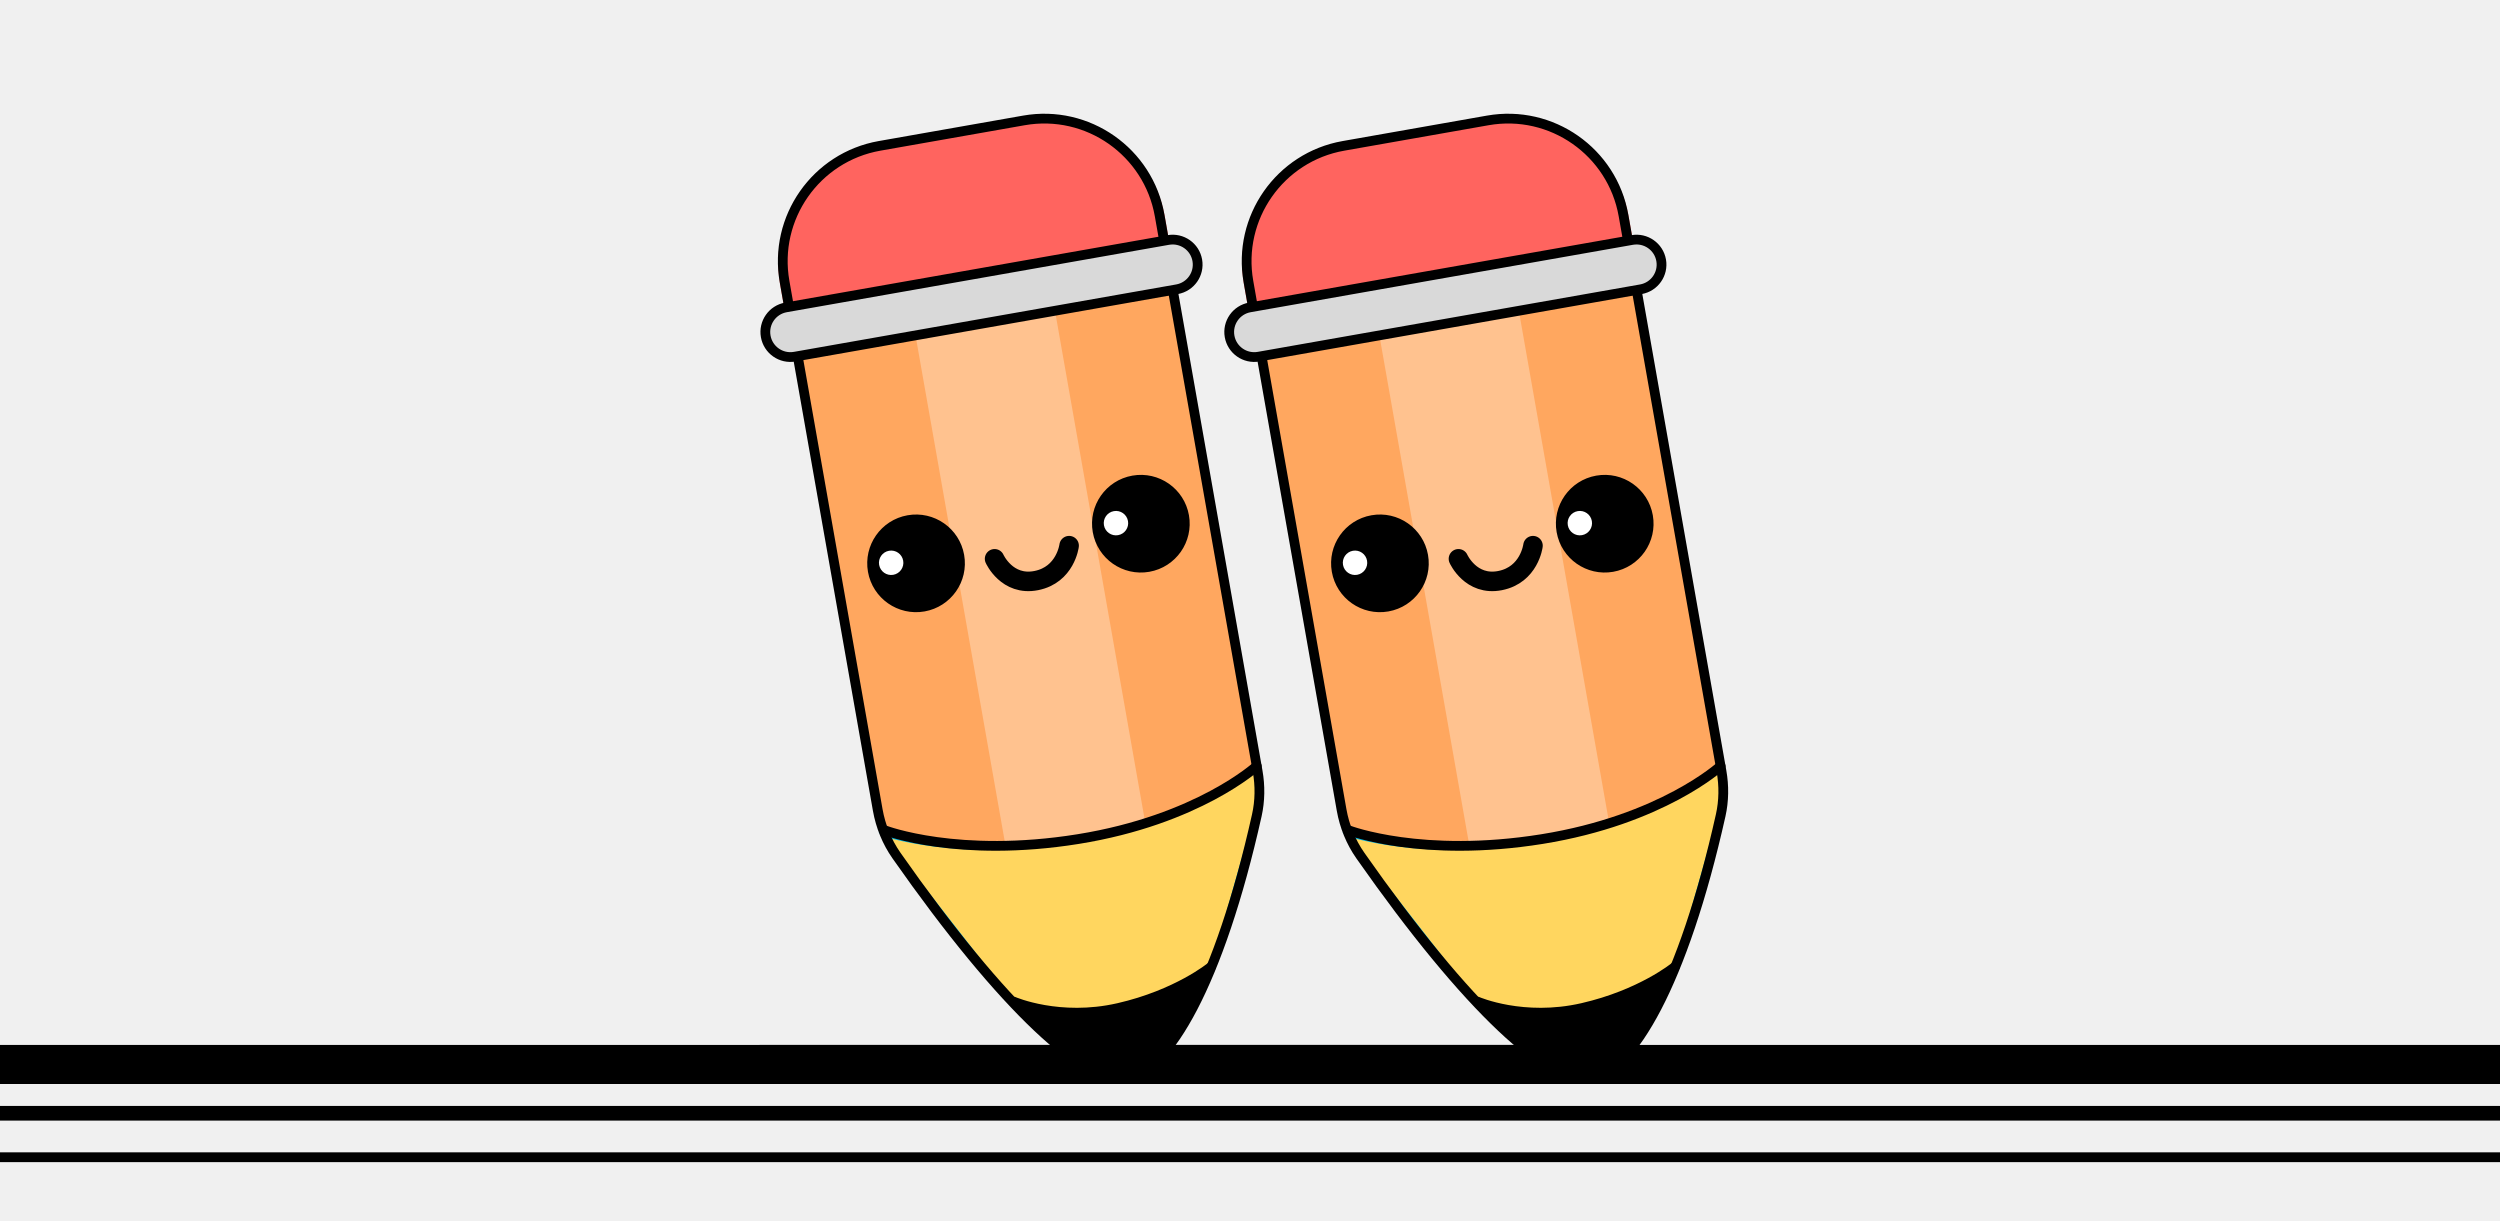
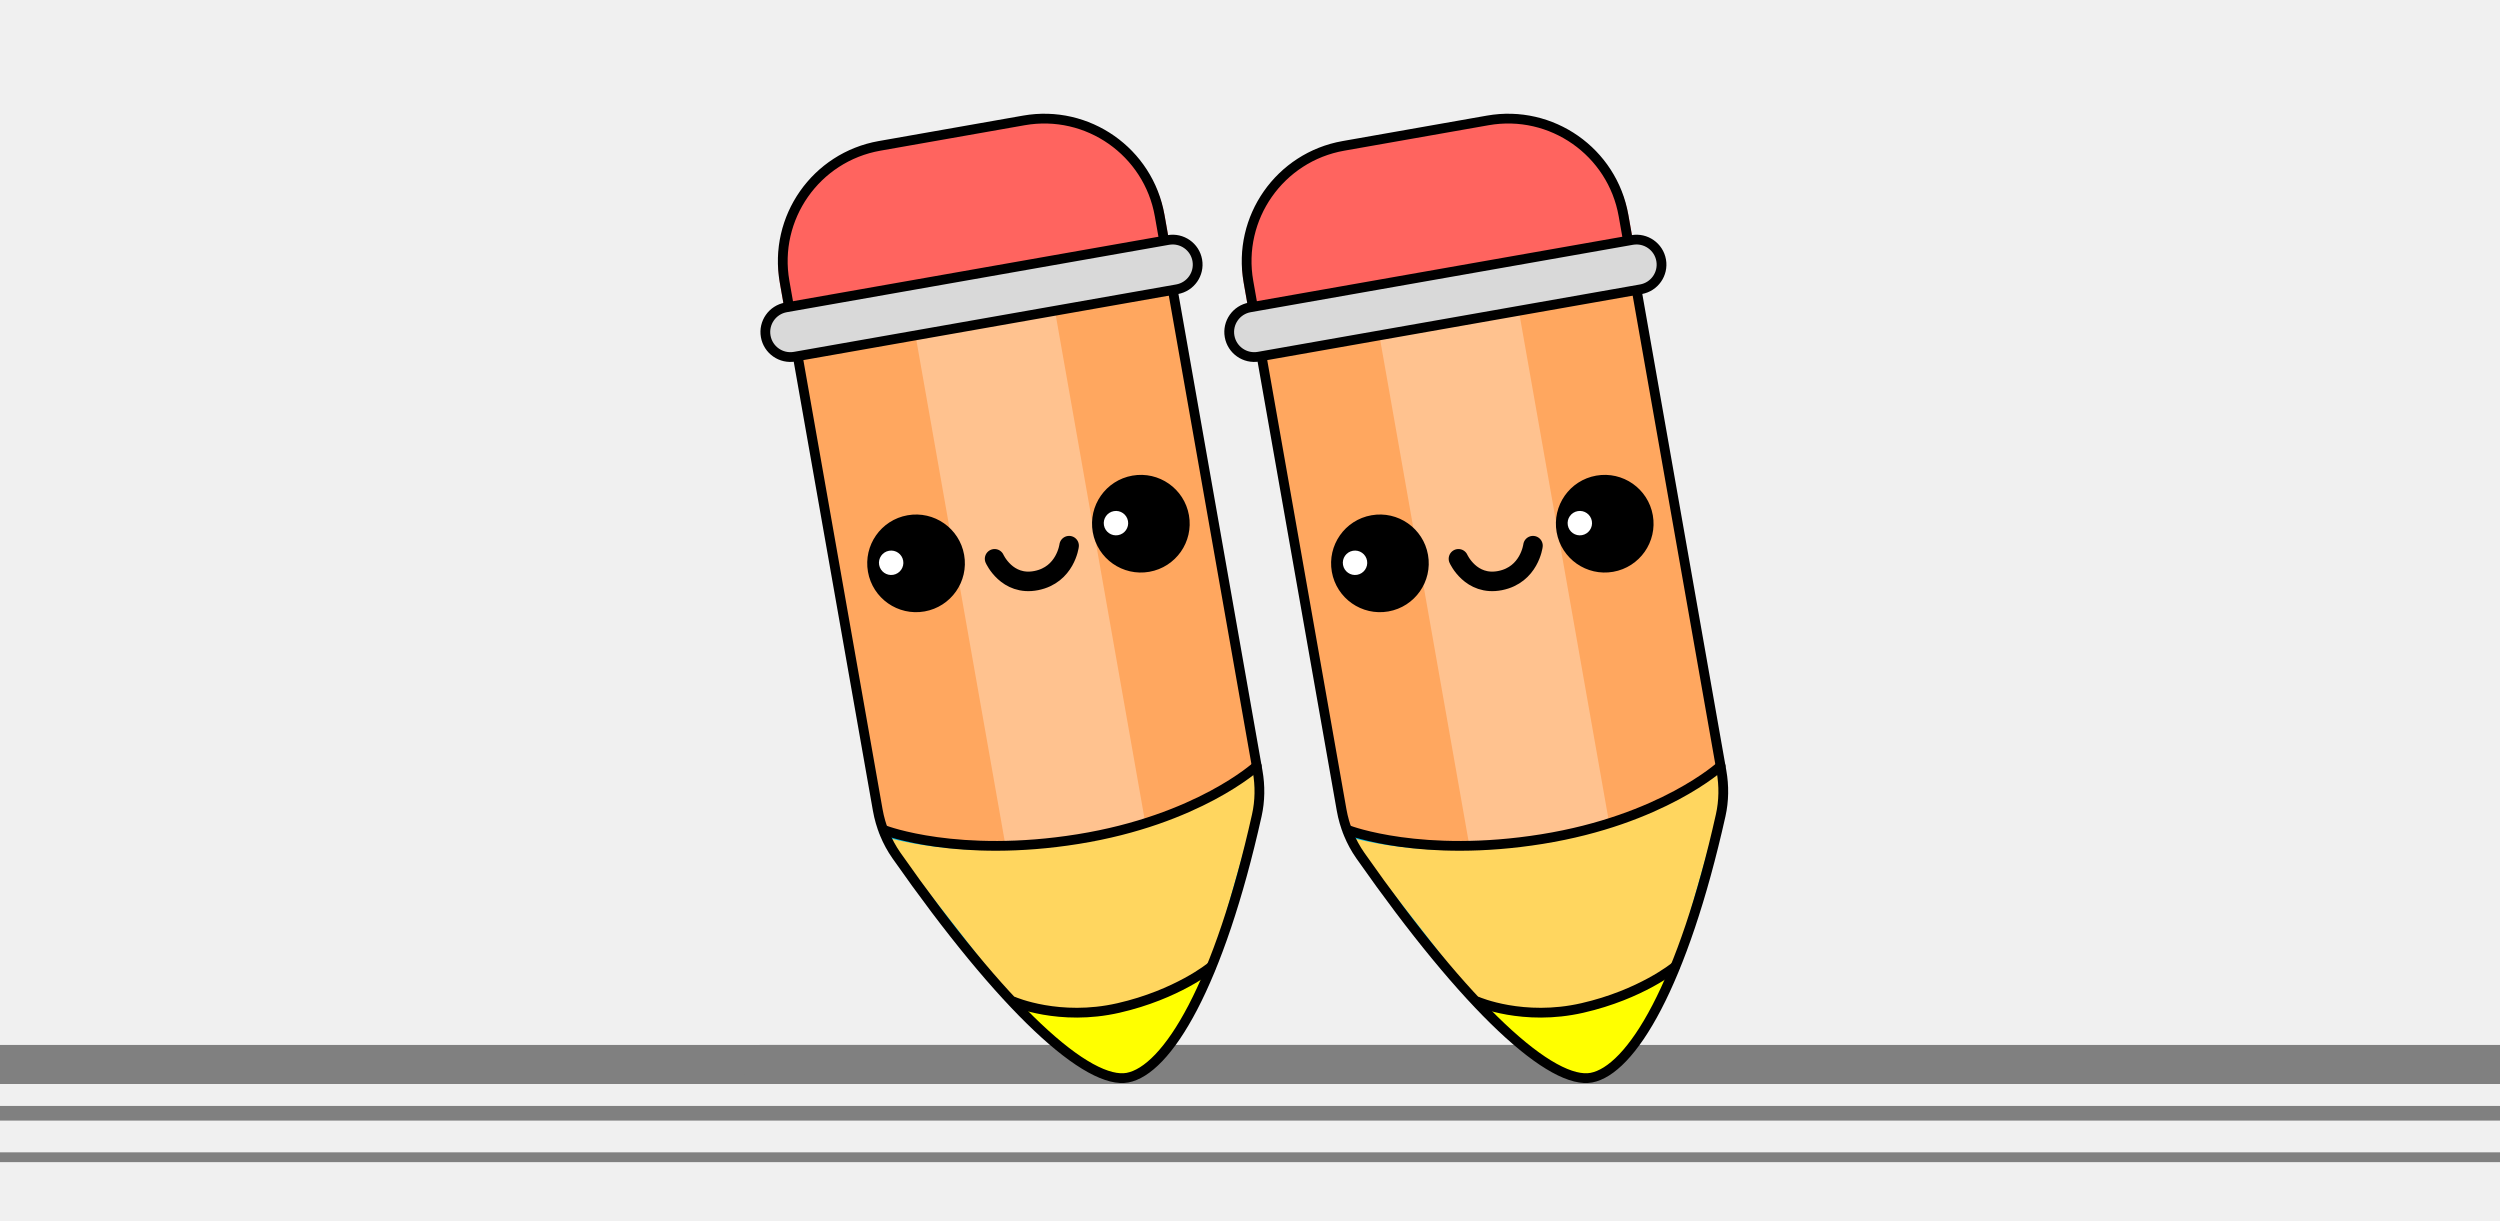
<svg xmlns="http://www.w3.org/2000/svg" width="1024" height="500" viewBox="0 0 1024 500" fill="none">
-   <line x1="0" y1="436" x2="1024" y2="436" stroke="black" stroke-width="16" stroke-linecap="round" />
-   <line x1="0" y1="456" x2="1024" y2="456" stroke="black" stroke-width="6" stroke-linecap="round" />
-   <line x1="0" y1="474" x2="1024" y2="474" stroke="black" stroke-width="4" stroke-linecap="round" />
+   <line x1="0" y1="436" x2="1024" y2="436" stroke="grey" stroke-width="16" stroke-linecap="round" />
+   <line x1="0" y1="456" x2="1024" y2="456" stroke="grey" stroke-width="6" stroke-linecap="round" />
+   <line x1="0" y1="474" x2="1024" y2="474" stroke="grey" stroke-width="4" stroke-linecap="round" />
  <svg x="262" y="0" width="500" height="500" viewBox="0 0 1000 1000" fill="none">
-     <path d="M778 872L99 872" stroke="black" stroke-width="32" stroke-linecap="round" />
+     <path d="M778 872L99 872" stroke="grey" stroke-width="32" stroke-linecap="round" />
    <path d="M314.418 96.676C368.807 87.086 420.673 123.403 430.264 177.792L434.778 203.397L119.64 258.965L115.125 233.36C105.535 178.97 141.852 127.104 196.241 117.514L314.418 96.676Z" fill="#FF645F" />
    <path d="M437.496 238.966L131.221 292.97L198.77 676.061C198.77 676.061 253.595 710.565 358.188 687.553C462.781 664.541 506.695 631.412 506.695 631.412L437.496 238.966Z" fill="#FFA75F" stroke="#04B7E4" stroke-width="2" />
    <path d="M414.216 674.177C397.747 679.36 378.891 684.49 357.504 689.195C336.462 693.825 317.422 696.133 300.427 696.865L226.168 275.721L340.406 255.578L414.216 674.177Z" fill="#FFC28F" />
-     <path d="M389.015 827.831C344.727 838.686 304.788 822.374 304.788 822.374C304.788 822.374 373.163 890.536 401.694 882.459C430.225 874.382 469.251 793.375 469.251 793.375C469.251 793.375 433.303 816.975 389.015 827.831Z" fill="black" stroke="#04B7E4" stroke-width="2" />
+     <path d="M389.015 827.831C344.727 838.686 304.788 822.374 304.788 822.374C304.788 822.374 373.163 890.536 401.694 882.459C430.225 874.382 469.251 793.375 469.251 793.375C469.251 793.375 433.303 816.975 389.015 827.831Z" fill="yellow" stroke="#04B7E4" stroke-width="2" />
    <path d="M308.176 824.315L198.595 683.707C198.595 683.707 260.286 705.323 354.422 689.232C448.558 673.141 504.87 629.702 504.87 629.702L508.778 651.861L469.309 790.825C469.309 790.825 426.032 821.811 387.364 827.106C348.696 832.401 308.176 824.315 308.176 824.315Z" fill="#FFD65F" stroke="#04B7E4" stroke-width="2" />
    <path d="M196.588 119.484L314.765 98.646C366.979 89.439 416.77 124.304 425.977 176.517L506.259 631.821C508.373 643.805 508.222 656.105 505.581 667.923C490.172 736.853 471.938 789.278 453.22 825.219C443.86 843.192 434.444 856.916 425.301 866.507C416.128 876.129 407.48 881.332 399.672 882.815C392.096 884.254 382.034 881.946 369.403 875C356.86 868.102 342.299 856.913 325.97 841.481C293.328 810.63 254.099 763.281 210.39 700.859C202.589 689.719 197.395 676.903 195.026 663.466L118.717 230.696C109.51 178.482 144.375 128.691 196.588 119.484Z" stroke="black" stroke-width="8" />
    <path d="M201.029 680.232C201.029 680.232 260.924 703.18 359.172 687.379C457.421 671.578 505.508 627.559 505.508 627.559M306.497 820.549C306.497 820.549 343.887 836.803 392.201 825.746C440.515 814.688 468.005 792.071 468.005 792.071" stroke="black" stroke-width="8" stroke-linecap="round" />
    <path d="M290.762 457.77C290.762 457.77 300.838 480.364 324.879 475.617C348.92 470.87 351.82 447.004 351.82 447.004" stroke="black" stroke-width="16" stroke-linecap="round" />
    <circle cx="226.432" cy="461.497" r="40" transform="rotate(-10 226.432 461.497)" fill="black" />
    <circle cx="206.041" cy="461.031" r="10" transform="rotate(-10 206.041 461.031)" fill="white" />
    <circle cx="410.591" cy="429.025" r="40" transform="rotate(-10 410.591 429.025)" fill="black" />
    <circle cx="390.2" cy="428.559" r="10" transform="rotate(-10 390.2 428.559)" fill="white" />
    <rect x="99.713" y="255.37" width="359" height="41" rx="20.5" transform="rotate(-10 99.7131 255.37)" fill="#D9D9D9" stroke="black" stroke-width="8" />
    <path d="M694.418 96.676C748.807 87.086 800.673 123.403 810.264 177.792L814.778 203.397L499.64 258.965L495.125 233.36C485.535 178.97 521.852 127.104 576.241 117.514L694.418 96.676Z" fill="#FF645F" />
    <path d="M817.496 238.966L511.221 292.97L578.77 676.061C578.77 676.061 633.595 710.565 738.188 687.553C842.781 664.541 886.695 631.412 886.695 631.412L817.496 238.966Z" fill="#FFA75F" stroke="#04B7E4" stroke-width="2" />
    <path d="M794.216 674.177C777.747 679.36 758.891 684.49 737.504 689.195C716.462 693.825 697.422 696.133 680.427 696.865L606.168 275.721L720.406 255.578L794.216 674.177Z" fill="#FFC28F" />
-     <path d="M769.015 827.831C724.727 838.686 684.788 822.374 684.788 822.374C684.788 822.374 753.163 890.536 781.694 882.459C810.225 874.382 849.251 793.374 849.251 793.374C849.251 793.374 813.303 816.975 769.015 827.831Z" fill="black" stroke="#04B7E4" stroke-width="2" />
+     <path d="M769.015 827.831C724.727 838.686 684.788 822.374 684.788 822.374C684.788 822.374 753.163 890.536 781.694 882.459C810.225 874.382 849.251 793.374 849.251 793.374C849.251 793.374 813.303 816.975 769.015 827.831Z" fill="yellow" stroke="#04B7E4" stroke-width="2" />
    <path d="M688.176 824.315L578.595 683.707C578.595 683.707 640.286 705.323 734.422 689.232C828.558 673.141 884.87 629.702 884.87 629.702L888.778 651.861L849.309 790.825C849.309 790.825 806.032 821.811 767.364 827.106C728.696 832.401 688.176 824.315 688.176 824.315Z" fill="#FFD65F" stroke="#04B7E4" stroke-width="2" />
    <path d="M576.588 119.484L694.765 98.646C746.979 89.439 796.77 124.304 805.977 176.517L886.259 631.821C888.373 643.805 888.222 656.105 885.581 667.923C870.172 736.853 851.938 789.278 833.22 825.219C823.86 843.192 814.444 856.916 805.301 866.507C796.128 876.129 787.48 881.332 779.672 882.815C772.096 884.254 762.034 881.946 749.403 875C736.86 868.102 722.299 856.913 705.97 841.481C673.328 810.63 634.099 763.281 590.39 700.859C582.589 689.719 577.395 676.903 575.026 663.466L498.717 230.696C489.51 178.482 524.375 128.691 576.588 119.484Z" stroke="black" stroke-width="8" />
    <path d="M581.029 680.232C581.029 680.232 640.924 703.18 739.172 687.379C837.421 671.578 885.508 627.559 885.508 627.559M686.497 820.549C686.497 820.549 723.887 836.803 772.201 825.746C820.515 814.688 848.005 792.071 848.005 792.071" stroke="black" stroke-width="8" stroke-linecap="round" />
    <path d="M670.762 457.77C670.762 457.77 680.838 480.364 704.879 475.617C728.92 470.87 731.82 447.004 731.82 447.004" stroke="black" stroke-width="16" stroke-linecap="round" />
    <circle cx="606.432" cy="461.497" r="40" transform="rotate(-10 606.432 461.497)" fill="black" />
    <circle cx="586.041" cy="461.031" r="10" transform="rotate(-10 586.041 461.031)" fill="white" />
    <circle cx="790.591" cy="429.025" r="40" transform="rotate(-10 790.591 429.025)" fill="black" />
    <circle cx="770.2" cy="428.559" r="10" transform="rotate(-10 770.2 428.559)" fill="white" />
    <rect x="479.713" y="255.37" width="359" height="41" rx="20.5" transform="rotate(-10 479.713 255.37)" fill="#D9D9D9" stroke="black" stroke-width="8" />
  </svg>
</svg>
